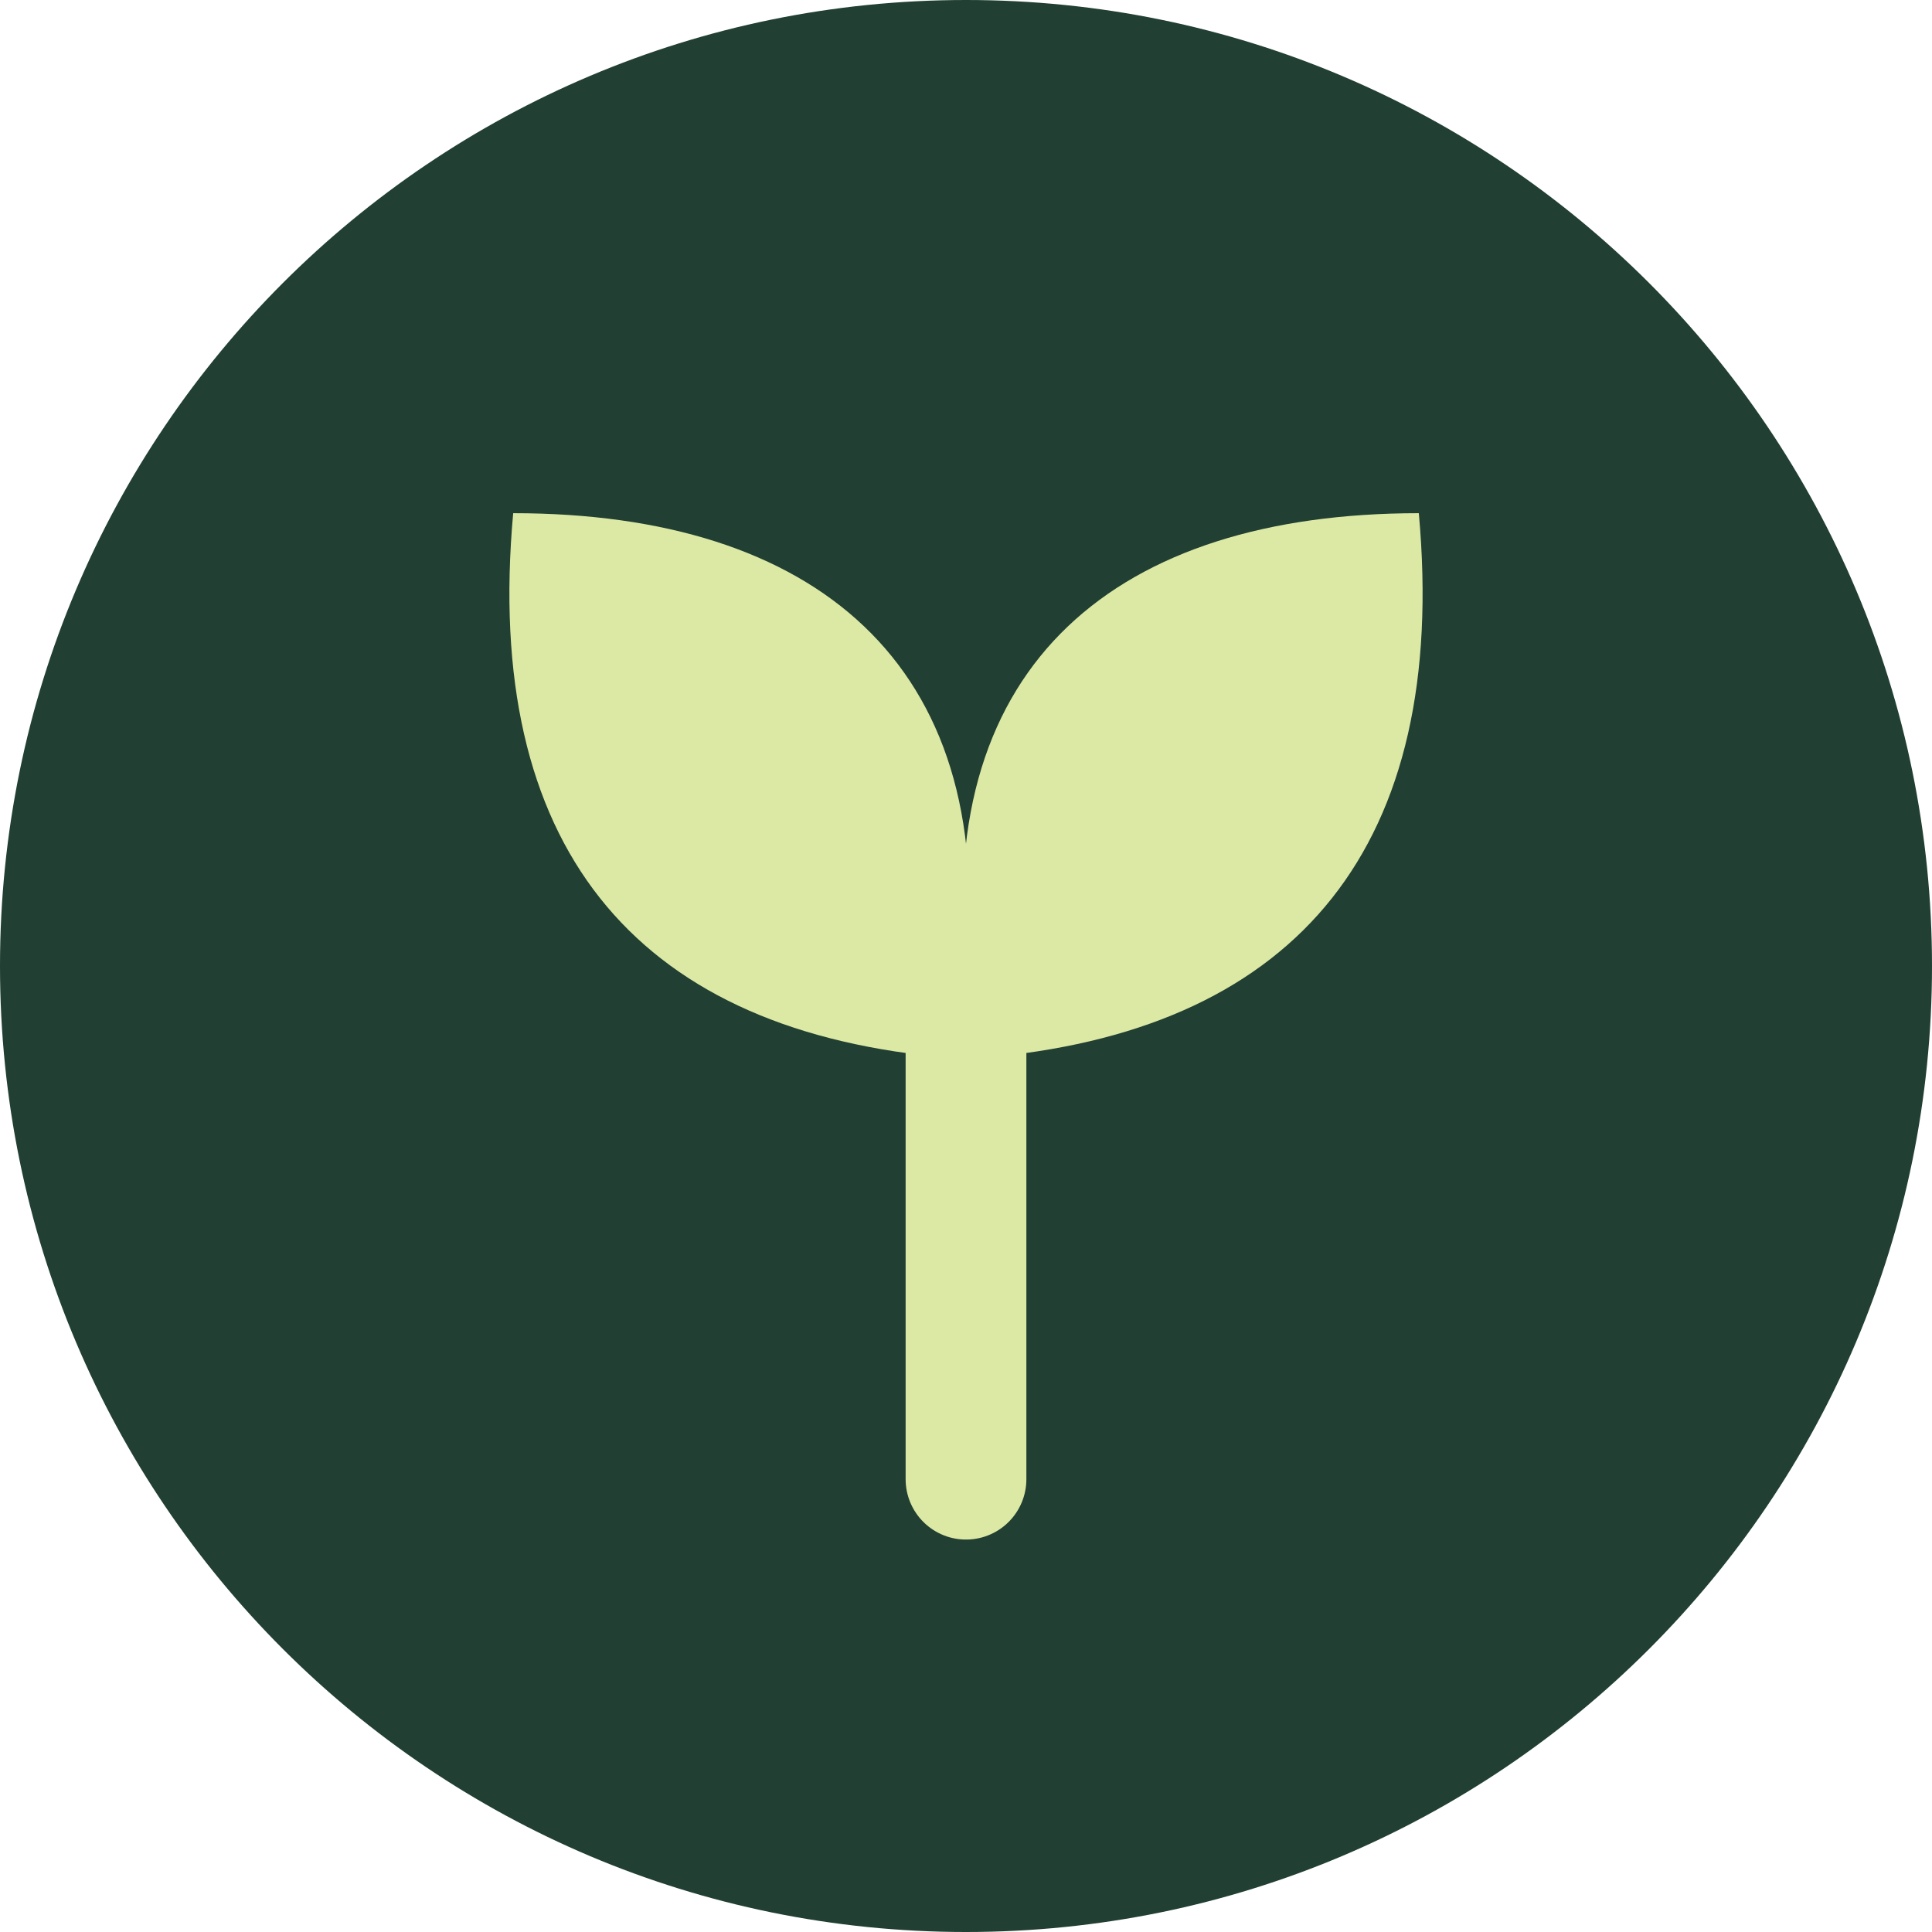
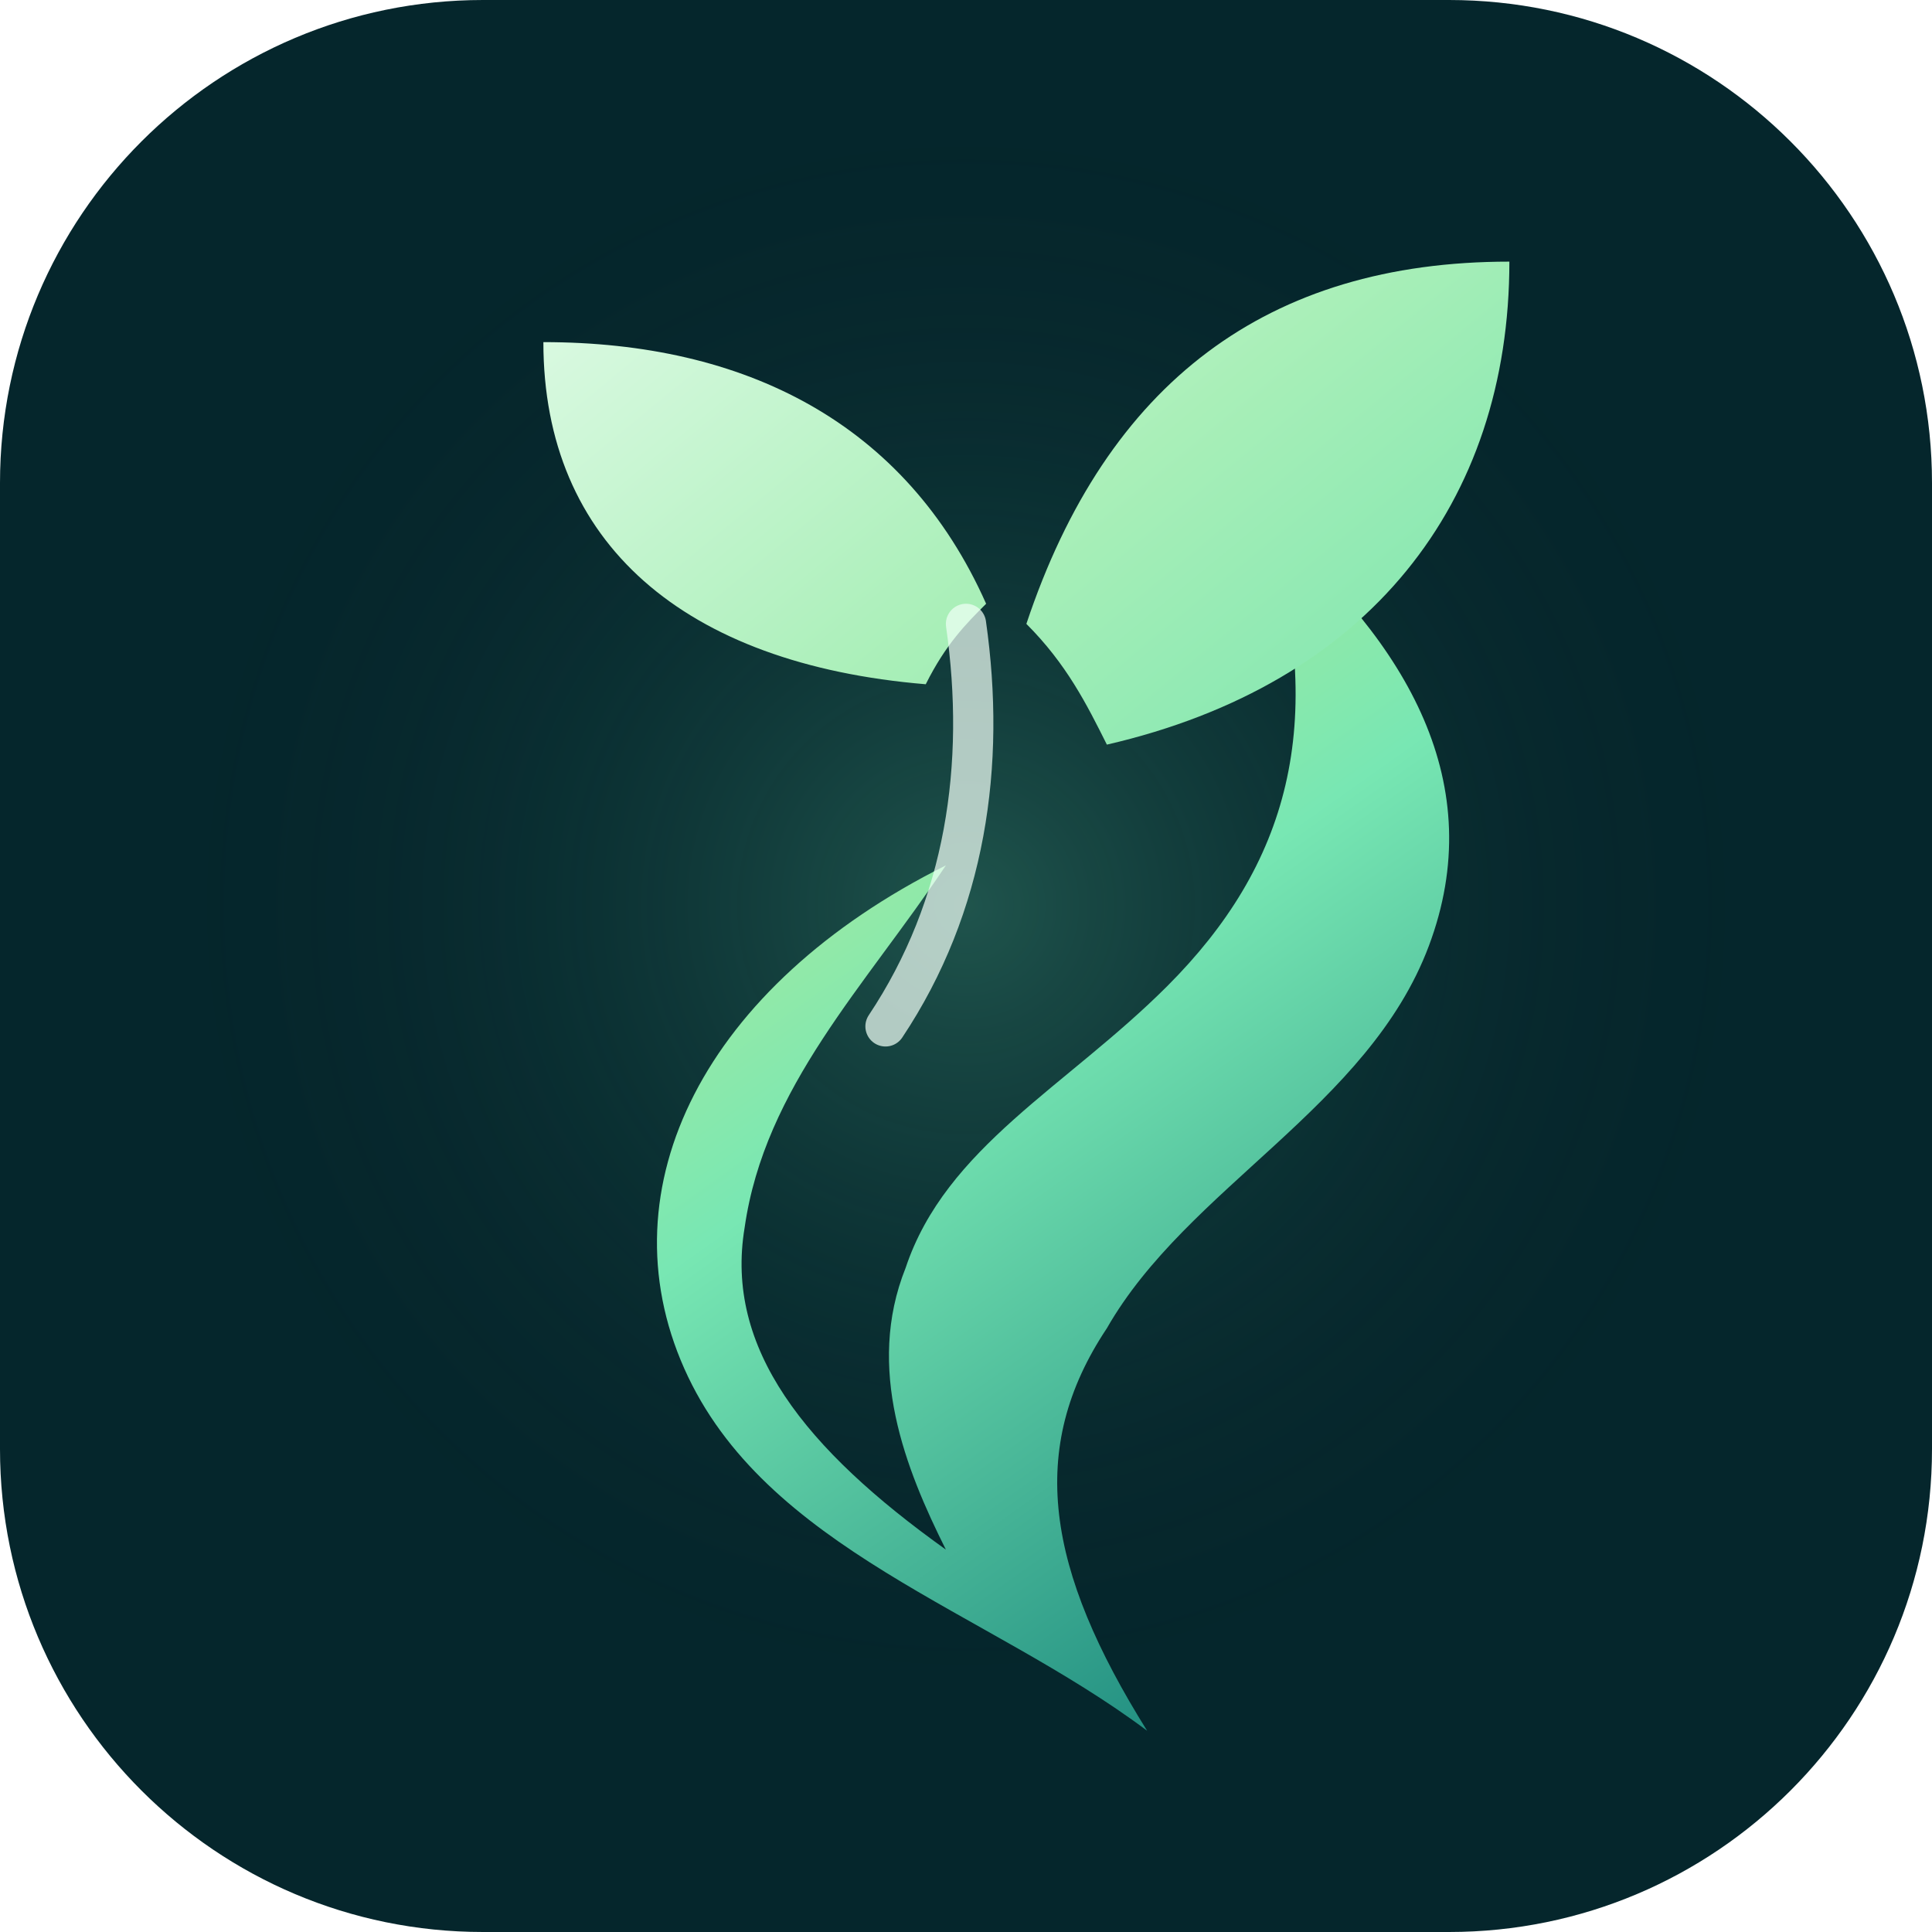
- <svg xmlns="http://www.w3.org/2000/svg" width="64" height="64" viewBox="0 0 64 64" fill="none">
-   <rect width="64" height="64" rx="32" fill="#213F32" />
-   <path d="M31 35C21 34 16 28 17 17C27 17 33 22 32 32" fill="#DCE9A5" />
-   <path d="M33 35C43 34 48 28 47 17C37 17 31 22 32 32" fill="#DCE9A5" />
-   <path d="M32 31V49" stroke="#DCE9A5" stroke-width="4" stroke-linecap="round" />
+ <svg xmlns="http://www.w3.org/2000/svg" viewBox="0 0 96 96">
+   <defs>
+     <linearGradient id="a" x1="16" y1="8" x2="82" y2="88" gradientUnits="userSpaceOnUse">
+       <stop stop-color="#f5fff8" />
+       <stop offset=".36" stop-color="#a9efb8" />
+       <stop offset=".72" stop-color="#58dda9" />
+       <stop offset="1" stop-color="#159b91" />
+     </linearGradient>
+     <linearGradient id="b" x1="28" y1="22" x2="72" y2="84" gradientUnits="userSpaceOnUse">
+       <stop stop-color="#e4ef86" />
+       <stop offset=".48" stop-color="#78e7b3" />
+       <stop offset="1" stop-color="#117e78" />
+     </linearGradient>
+     <radialGradient id="c">
+       <stop stop-color="#72e8b4" stop-opacity=".24" />
+       <stop offset="1" stop-color="#021419" stop-opacity="0" />
+     </radialGradient>
+   </defs>
+   <rect width="96" height="96" rx="24" fill="#05262c" />
+   <circle cx="48" cy="45" r="39" fill="url(#c)" />
+   <path d="M47 43C35 49 30 59 34 68c4 9 15 12 23 18-5-8-6-14-2-20 4-7 13-11 16-19 3-8-1-15-8-21 3 10 1 17-5 23-5 5-11 8-13 14-2 5 0 10 2 14-7-5-11-10-10-16 1-7 6-12 10-18z" fill="url(#b)" />
+   <path d="M46 34C34 33 27 27 27 17c10 0 18 4 22 13-1 1-2 2-3 4zM51 31C55 19 63 13 75 13c0 12-7 21-20 24-1-2-2-4-4-6z" fill="url(#a)" />
+   <path d="M48 31c1 7 0 14-4 20" fill="none" stroke="#effff5" stroke-opacity=".72" stroke-width="2" stroke-linecap="round" />
</svg>
